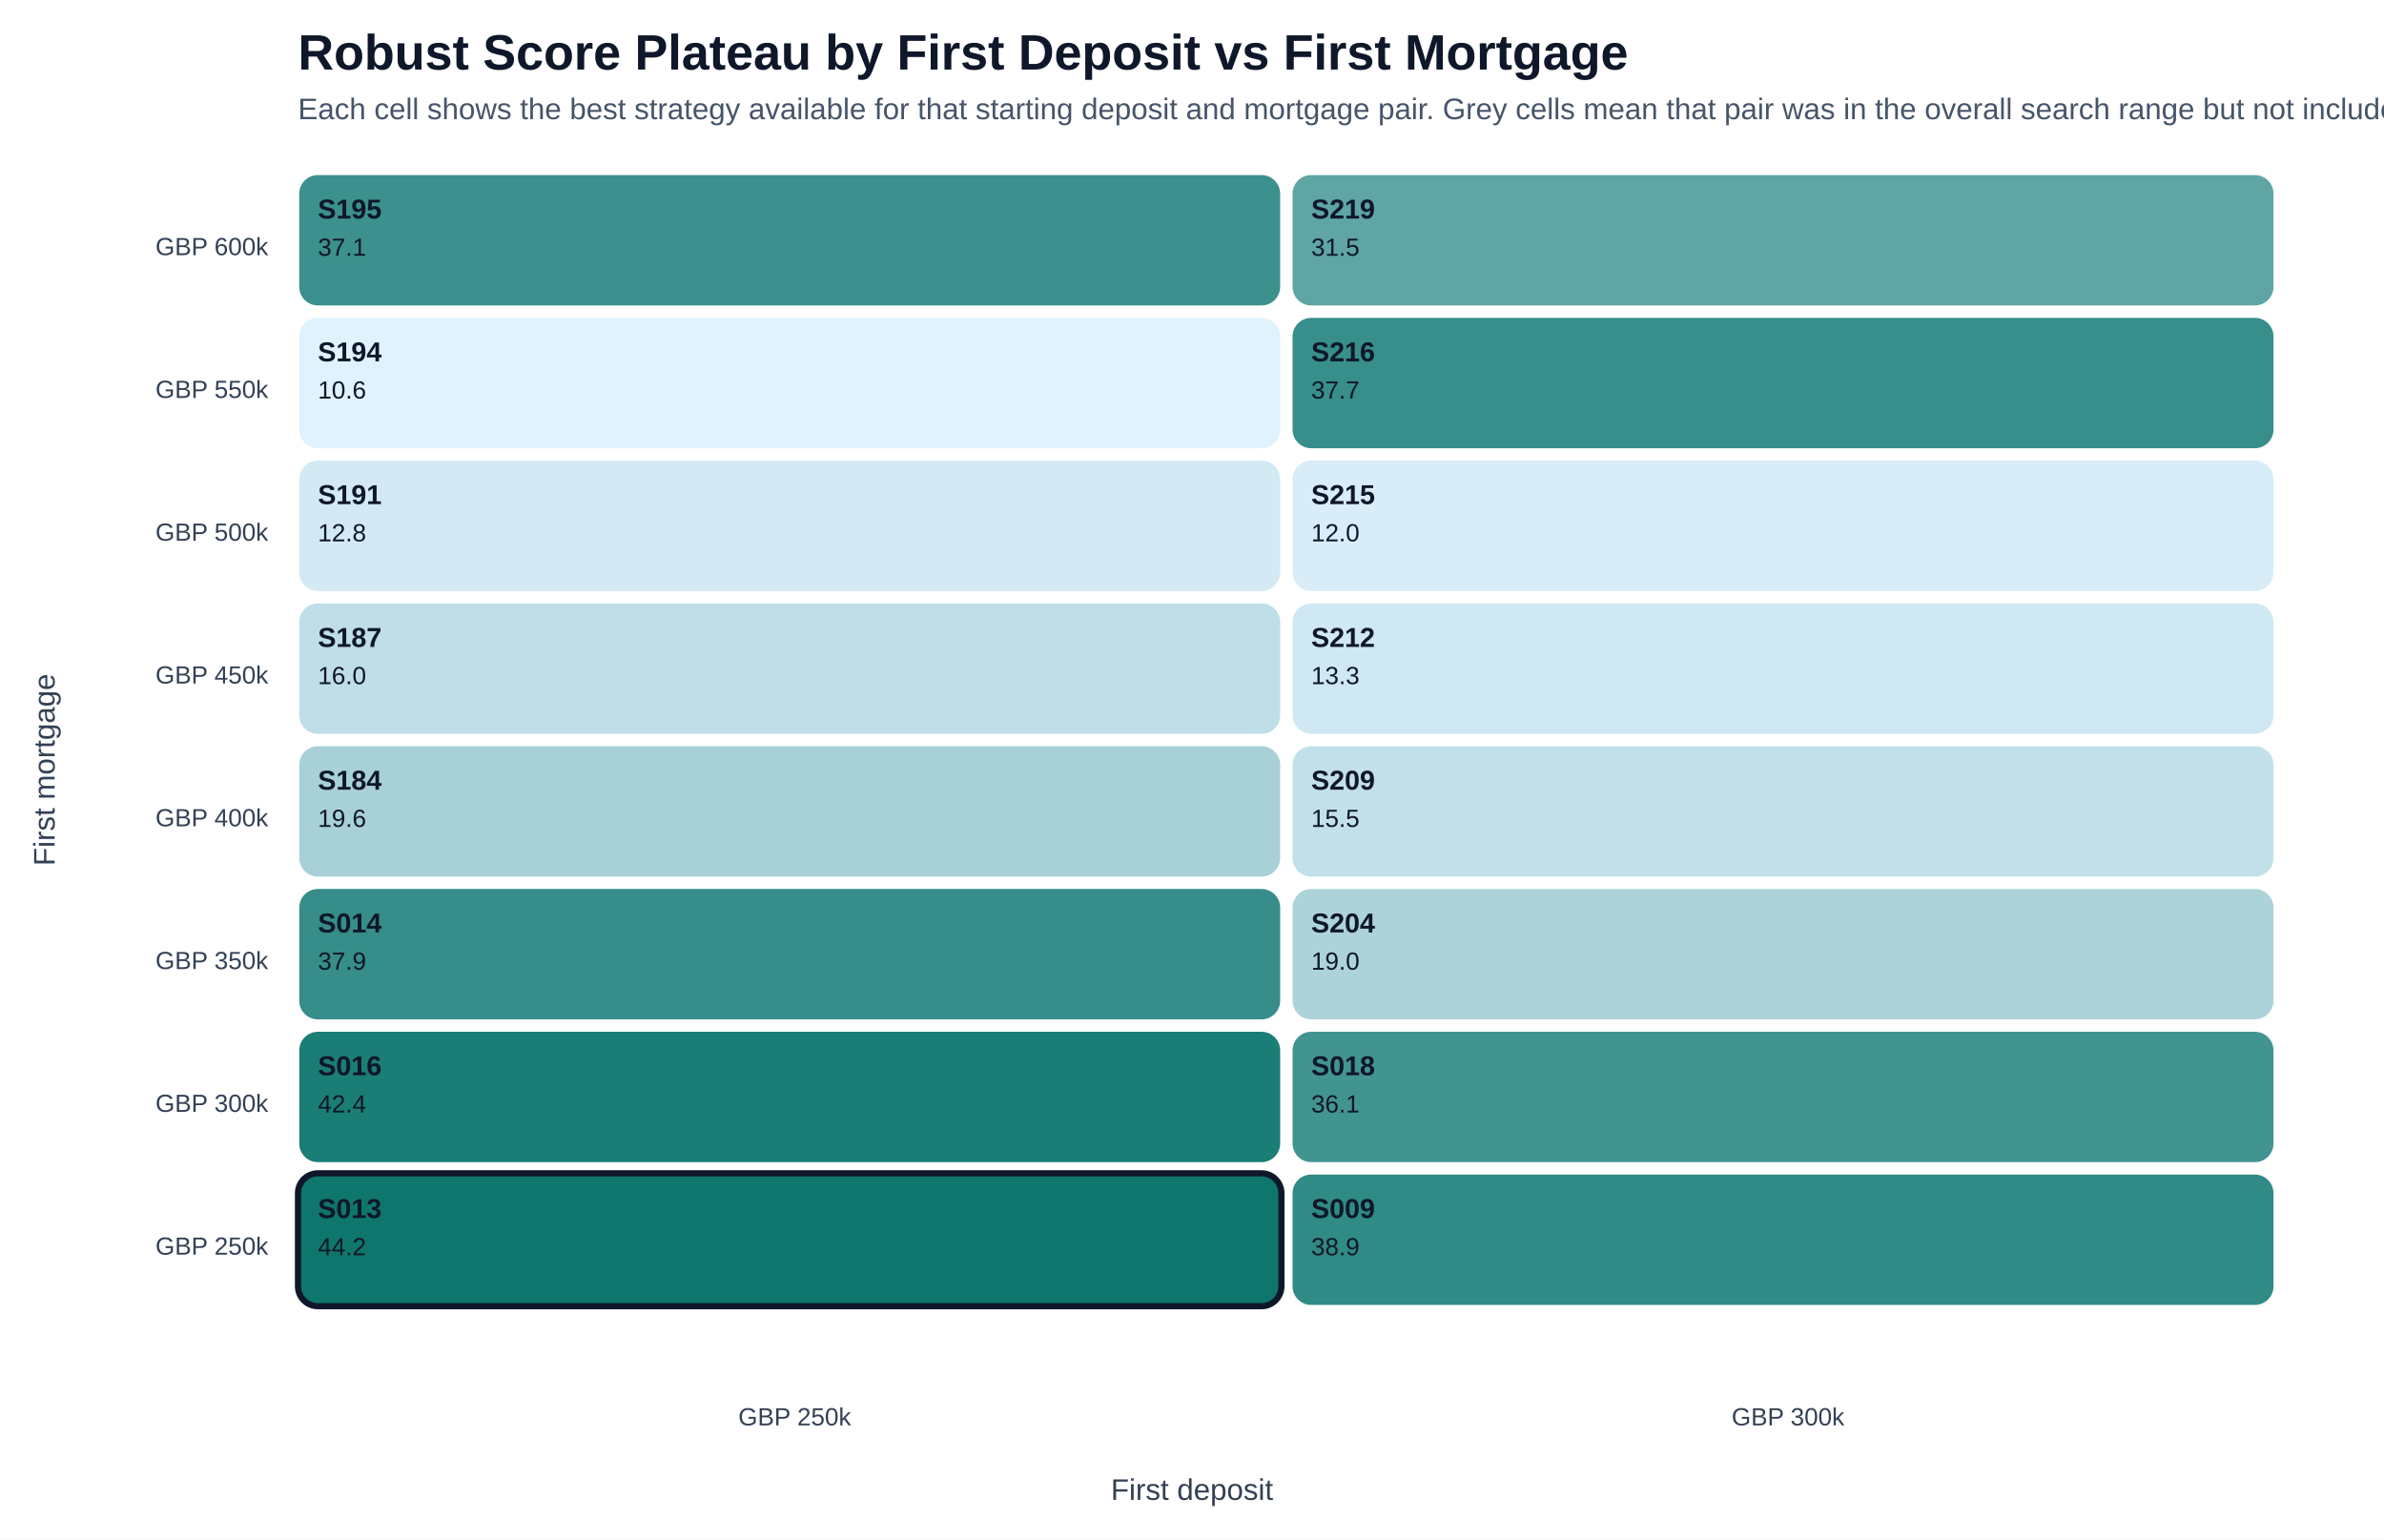
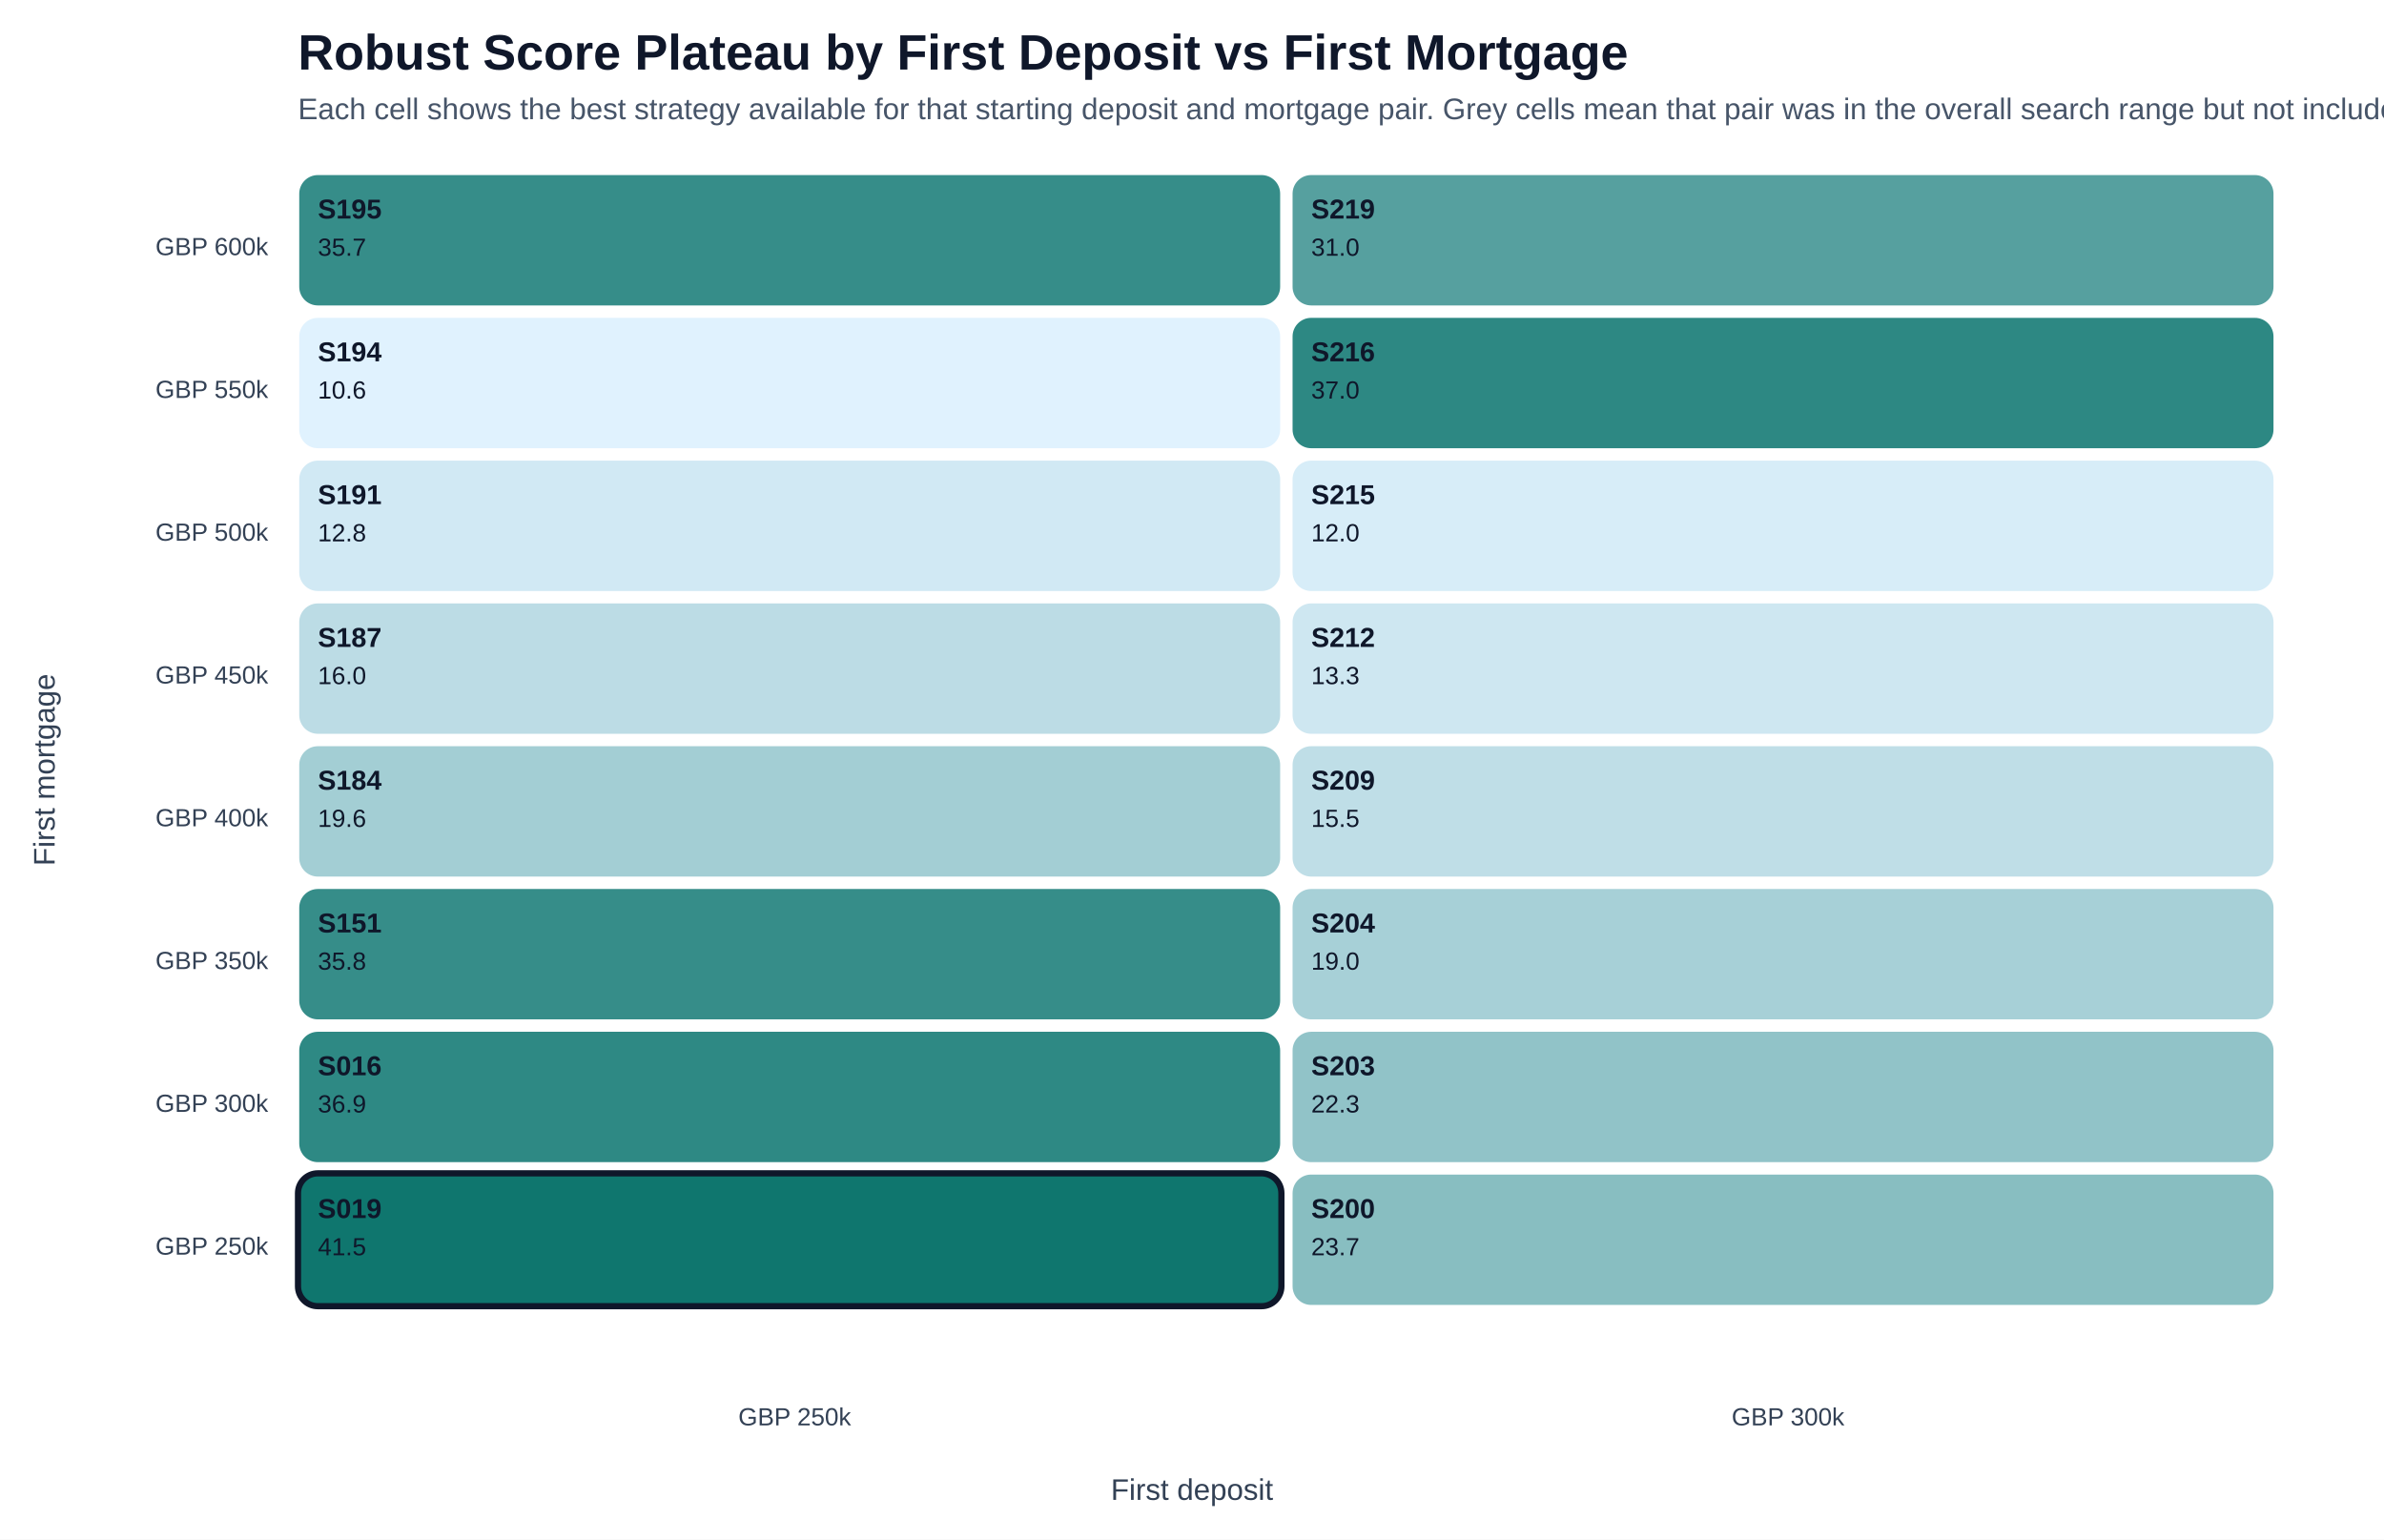
<svg xmlns="http://www.w3.org/2000/svg" width="960" height="620" viewBox="0 0 960 620">
  <rect width="960" height="620" fill="#ffffff" />
  <text x="120" y="28" font-size="20" font-family="Arial, sans-serif" font-weight="700" fill="#0f172a">Robust Score Plateau by First Deposit vs First Mortgage</text>
  <text x="120" y="48" font-size="12" font-family="Arial, sans-serif" fill="#475569">Each cell shows the best strategy available for that starting deposit and mortgage pair. Grey cells mean that pair was in the overall search range but not included in the robustness candidate set. Bold outline marks the plateau region.</text>
  <rect x="120" y="472.5" width="396" height="53.5" rx="8" fill="rgb(15, 118, 110)" stroke="#0f172a" stroke-width="2.5" />
-   <text x="128" y="490.5" font-size="11" font-family="Arial, sans-serif" font-weight="700" fill="#0f172a">S013</text>
-   <text x="128" y="505.5" font-size="10" font-family="Arial, sans-serif" fill="#0f172a">44.2</text>
-   <rect x="120" y="415" width="396" height="53.5" rx="8" fill="rgb(26, 125, 118)" stroke="#ffffff" stroke-width="1" />
+   <text x="128" y="490.5" font-size="11" font-family="Arial, sans-serif" font-weight="700" fill="#0f172a">S019</text>
+   <text x="128" y="505.5" font-size="10" font-family="Arial, sans-serif" fill="#0f172a">41.5</text>
+   <rect x="120" y="415" width="396" height="53.5" rx="8" fill="rgb(46, 137, 132)" stroke="#ffffff" stroke-width="1" />
  <text x="128" y="433" font-size="11" font-family="Arial, sans-serif" font-weight="700" fill="#0f172a">S016</text>
-   <text x="128" y="448" font-size="10" font-family="Arial, sans-serif" fill="#0f172a">42.4</text>
+   <text x="128" y="448" font-size="10" font-family="Arial, sans-serif" fill="#0f172a">36.9</text>
  <rect x="120" y="357.5" width="396" height="53.5" rx="8" fill="rgb(54, 141, 137)" stroke="#ffffff" stroke-width="1" />
-   <text x="128" y="375.5" font-size="11" font-family="Arial, sans-serif" font-weight="700" fill="#0f172a">S014</text>
-   <text x="128" y="390.5" font-size="10" font-family="Arial, sans-serif" fill="#0f172a">37.9</text>
-   <rect x="120" y="300" width="396" height="53.5" rx="8" fill="rgb(168, 209, 215)" stroke="#ffffff" stroke-width="1" />
+   <text x="128" y="375.5" font-size="11" font-family="Arial, sans-serif" font-weight="700" fill="#0f172a">S151</text>
+   <text x="128" y="390.5" font-size="10" font-family="Arial, sans-serif" fill="#0f172a">35.8</text>
+   <rect x="120" y="300" width="396" height="53.5" rx="8" fill="rgb(163, 206, 212)" stroke="#ffffff" stroke-width="1" />
  <text x="128" y="318" font-size="11" font-family="Arial, sans-serif" font-weight="700" fill="#0f172a">S184</text>
  <text x="128" y="333" font-size="10" font-family="Arial, sans-serif" fill="#0f172a">19.6</text>
-   <rect x="120" y="242.5" width="396" height="53.5" rx="8" fill="rgb(191, 222, 231)" stroke="#ffffff" stroke-width="1" />
+   <rect x="120" y="242.5" width="396" height="53.5" rx="8" fill="rgb(188, 220, 229)" stroke="#ffffff" stroke-width="1" />
  <text x="128" y="260.5" font-size="11" font-family="Arial, sans-serif" font-weight="700" fill="#0f172a">S187</text>
  <text x="128" y="275.5" font-size="10" font-family="Arial, sans-serif" fill="#0f172a">16.0</text>
-   <rect x="120" y="185" width="396" height="53.5" rx="8" fill="rgb(211, 234, 245)" stroke="#ffffff" stroke-width="1" />
+   <rect x="120" y="185" width="396" height="53.5" rx="8" fill="rgb(209, 233, 244)" stroke="#ffffff" stroke-width="1" />
  <text x="128" y="203" font-size="11" font-family="Arial, sans-serif" font-weight="700" fill="#0f172a">S191</text>
  <text x="128" y="218" font-size="10" font-family="Arial, sans-serif" fill="#0f172a">12.8</text>
  <rect x="120" y="127.5" width="396" height="53.5" rx="8" fill="rgb(224, 242, 254)" stroke="#ffffff" stroke-width="1" />
  <text x="128" y="145.5" font-size="11" font-family="Arial, sans-serif" font-weight="700" fill="#0f172a">S194</text>
  <text x="128" y="160.5" font-size="10" font-family="Arial, sans-serif" fill="#0f172a">10.6</text>
-   <rect x="120" y="70" width="396" height="53.5" rx="8" fill="rgb(60, 144, 141)" stroke="#ffffff" stroke-width="1" />
+   <rect x="120" y="70" width="396" height="53.5" rx="8" fill="rgb(54, 141, 137)" stroke="#ffffff" stroke-width="1" />
  <text x="128" y="88" font-size="11" font-family="Arial, sans-serif" font-weight="700" fill="#0f172a">S195</text>
-   <text x="128" y="103" font-size="10" font-family="Arial, sans-serif" fill="#0f172a">37.1</text>
-   <rect x="520" y="472.5" width="396" height="53.5" rx="8" fill="rgb(48, 138, 133)" stroke="#ffffff" stroke-width="1" />
-   <text x="528" y="490.5" font-size="11" font-family="Arial, sans-serif" font-weight="700" fill="#0f172a">S009</text>
-   <text x="528" y="505.5" font-size="10" font-family="Arial, sans-serif" fill="#0f172a">38.9</text>
-   <rect x="520" y="415" width="396" height="53.5" rx="8" fill="rgb(66, 148, 145)" stroke="#ffffff" stroke-width="1" />
-   <text x="528" y="433" font-size="11" font-family="Arial, sans-serif" font-weight="700" fill="#0f172a">S018</text>
-   <text x="528" y="448" font-size="10" font-family="Arial, sans-serif" fill="#0f172a">36.1</text>
-   <rect x="520" y="357.5" width="396" height="53.5" rx="8" fill="rgb(172, 211, 218)" stroke="#ffffff" stroke-width="1" />
+   <text x="128" y="103" font-size="10" font-family="Arial, sans-serif" fill="#0f172a">35.7</text>
+   <rect x="520" y="472.5" width="396" height="53.5" rx="8" fill="rgb(136, 190, 193)" stroke="#ffffff" stroke-width="1" />
+   <text x="528" y="490.5" font-size="11" font-family="Arial, sans-serif" font-weight="700" fill="#0f172a">S200</text>
+   <text x="528" y="505.5" font-size="10" font-family="Arial, sans-serif" fill="#0f172a">23.7</text>
+   <rect x="520" y="415" width="396" height="53.5" rx="8" fill="rgb(145, 195, 200)" stroke="#ffffff" stroke-width="1" />
+   <text x="528" y="433" font-size="11" font-family="Arial, sans-serif" font-weight="700" fill="#0f172a">S203</text>
+   <text x="528" y="448" font-size="10" font-family="Arial, sans-serif" fill="#0f172a">22.3</text>
+   <rect x="520" y="357.5" width="396" height="53.5" rx="8" fill="rgb(167, 208, 215)" stroke="#ffffff" stroke-width="1" />
  <text x="528" y="375.5" font-size="11" font-family="Arial, sans-serif" font-weight="700" fill="#0f172a">S204</text>
  <text x="528" y="390.5" font-size="10" font-family="Arial, sans-serif" fill="#0f172a">19.0</text>
-   <rect x="520" y="300" width="396" height="53.5" rx="8" fill="rgb(194, 224, 233)" stroke="#ffffff" stroke-width="1" />
+   <rect x="520" y="300" width="396" height="53.5" rx="8" fill="rgb(191, 222, 231)" stroke="#ffffff" stroke-width="1" />
  <text x="528" y="318" font-size="11" font-family="Arial, sans-serif" font-weight="700" fill="#0f172a">S209</text>
  <text x="528" y="333" font-size="10" font-family="Arial, sans-serif" fill="#0f172a">15.5</text>
-   <rect x="520" y="242.5" width="396" height="53.5" rx="8" fill="rgb(207, 232, 243)" stroke="#ffffff" stroke-width="1" />
+   <rect x="520" y="242.5" width="396" height="53.5" rx="8" fill="rgb(206, 231, 241)" stroke="#ffffff" stroke-width="1" />
  <text x="528" y="260.5" font-size="11" font-family="Arial, sans-serif" font-weight="700" fill="#0f172a">S212</text>
  <text x="528" y="275.5" font-size="10" font-family="Arial, sans-serif" fill="#0f172a">13.3</text>
-   <rect x="520" y="185" width="396" height="53.5" rx="8" fill="rgb(216, 237, 248)" stroke="#ffffff" stroke-width="1" />
+   <rect x="520" y="185" width="396" height="53.5" rx="8" fill="rgb(215, 237, 248)" stroke="#ffffff" stroke-width="1" />
  <text x="528" y="203" font-size="11" font-family="Arial, sans-serif" font-weight="700" fill="#0f172a">S215</text>
  <text x="528" y="218" font-size="10" font-family="Arial, sans-serif" fill="#0f172a">12.0</text>
-   <rect x="520" y="127.5" width="396" height="53.5" rx="8" fill="rgb(55, 142, 138)" stroke="#ffffff" stroke-width="1" />
+   <rect x="520" y="127.5" width="396" height="53.5" rx="8" fill="rgb(45, 136, 131)" stroke="#ffffff" stroke-width="1" />
  <text x="528" y="145.5" font-size="11" font-family="Arial, sans-serif" font-weight="700" fill="#0f172a">S216</text>
-   <text x="528" y="160.5" font-size="10" font-family="Arial, sans-serif" fill="#0f172a">37.7</text>
-   <rect x="520" y="70" width="396" height="53.5" rx="8" fill="rgb(94, 165, 164)" stroke="#ffffff" stroke-width="1" />
+   <text x="528" y="160.5" font-size="10" font-family="Arial, sans-serif" fill="#0f172a">37.0</text>
+   <rect x="520" y="70" width="396" height="53.5" rx="8" fill="rgb(86, 160, 159)" stroke="#ffffff" stroke-width="1" />
  <text x="528" y="88" font-size="11" font-family="Arial, sans-serif" font-weight="700" fill="#0f172a">S219</text>
-   <text x="528" y="103" font-size="10" font-family="Arial, sans-serif" fill="#0f172a">31.5</text>
+   <text x="528" y="103" font-size="10" font-family="Arial, sans-serif" fill="#0f172a">31.0</text>
  <text x="320" y="574" text-anchor="middle" font-size="10" font-family="Arial, sans-serif" fill="#334155">GBP 250k</text>
  <text x="720" y="574" text-anchor="middle" font-size="10" font-family="Arial, sans-serif" fill="#334155">GBP 300k</text>
  <text x="108" y="102.75" text-anchor="end" font-size="10" font-family="Arial, sans-serif" fill="#334155">GBP 600k</text>
  <text x="108" y="160.25" text-anchor="end" font-size="10" font-family="Arial, sans-serif" fill="#334155">GBP 550k</text>
  <text x="108" y="217.75" text-anchor="end" font-size="10" font-family="Arial, sans-serif" fill="#334155">GBP 500k</text>
  <text x="108" y="275.25" text-anchor="end" font-size="10" font-family="Arial, sans-serif" fill="#334155">GBP 450k</text>
  <text x="108" y="332.75" text-anchor="end" font-size="10" font-family="Arial, sans-serif" fill="#334155">GBP 400k</text>
  <text x="108" y="390.25" text-anchor="end" font-size="10" font-family="Arial, sans-serif" fill="#334155">GBP 350k</text>
  <text x="108" y="447.75" text-anchor="end" font-size="10" font-family="Arial, sans-serif" fill="#334155">GBP 300k</text>
  <text x="108" y="505.25" text-anchor="end" font-size="10" font-family="Arial, sans-serif" fill="#334155">GBP 250k</text>
  <text x="480" y="604" text-anchor="middle" font-size="12" font-family="Arial, sans-serif" fill="#334155">First deposit</text>
  <text x="22" y="310" transform="rotate(-90 22 310)" text-anchor="middle" font-size="12" font-family="Arial, sans-serif" fill="#334155">First mortgage</text>
</svg>
